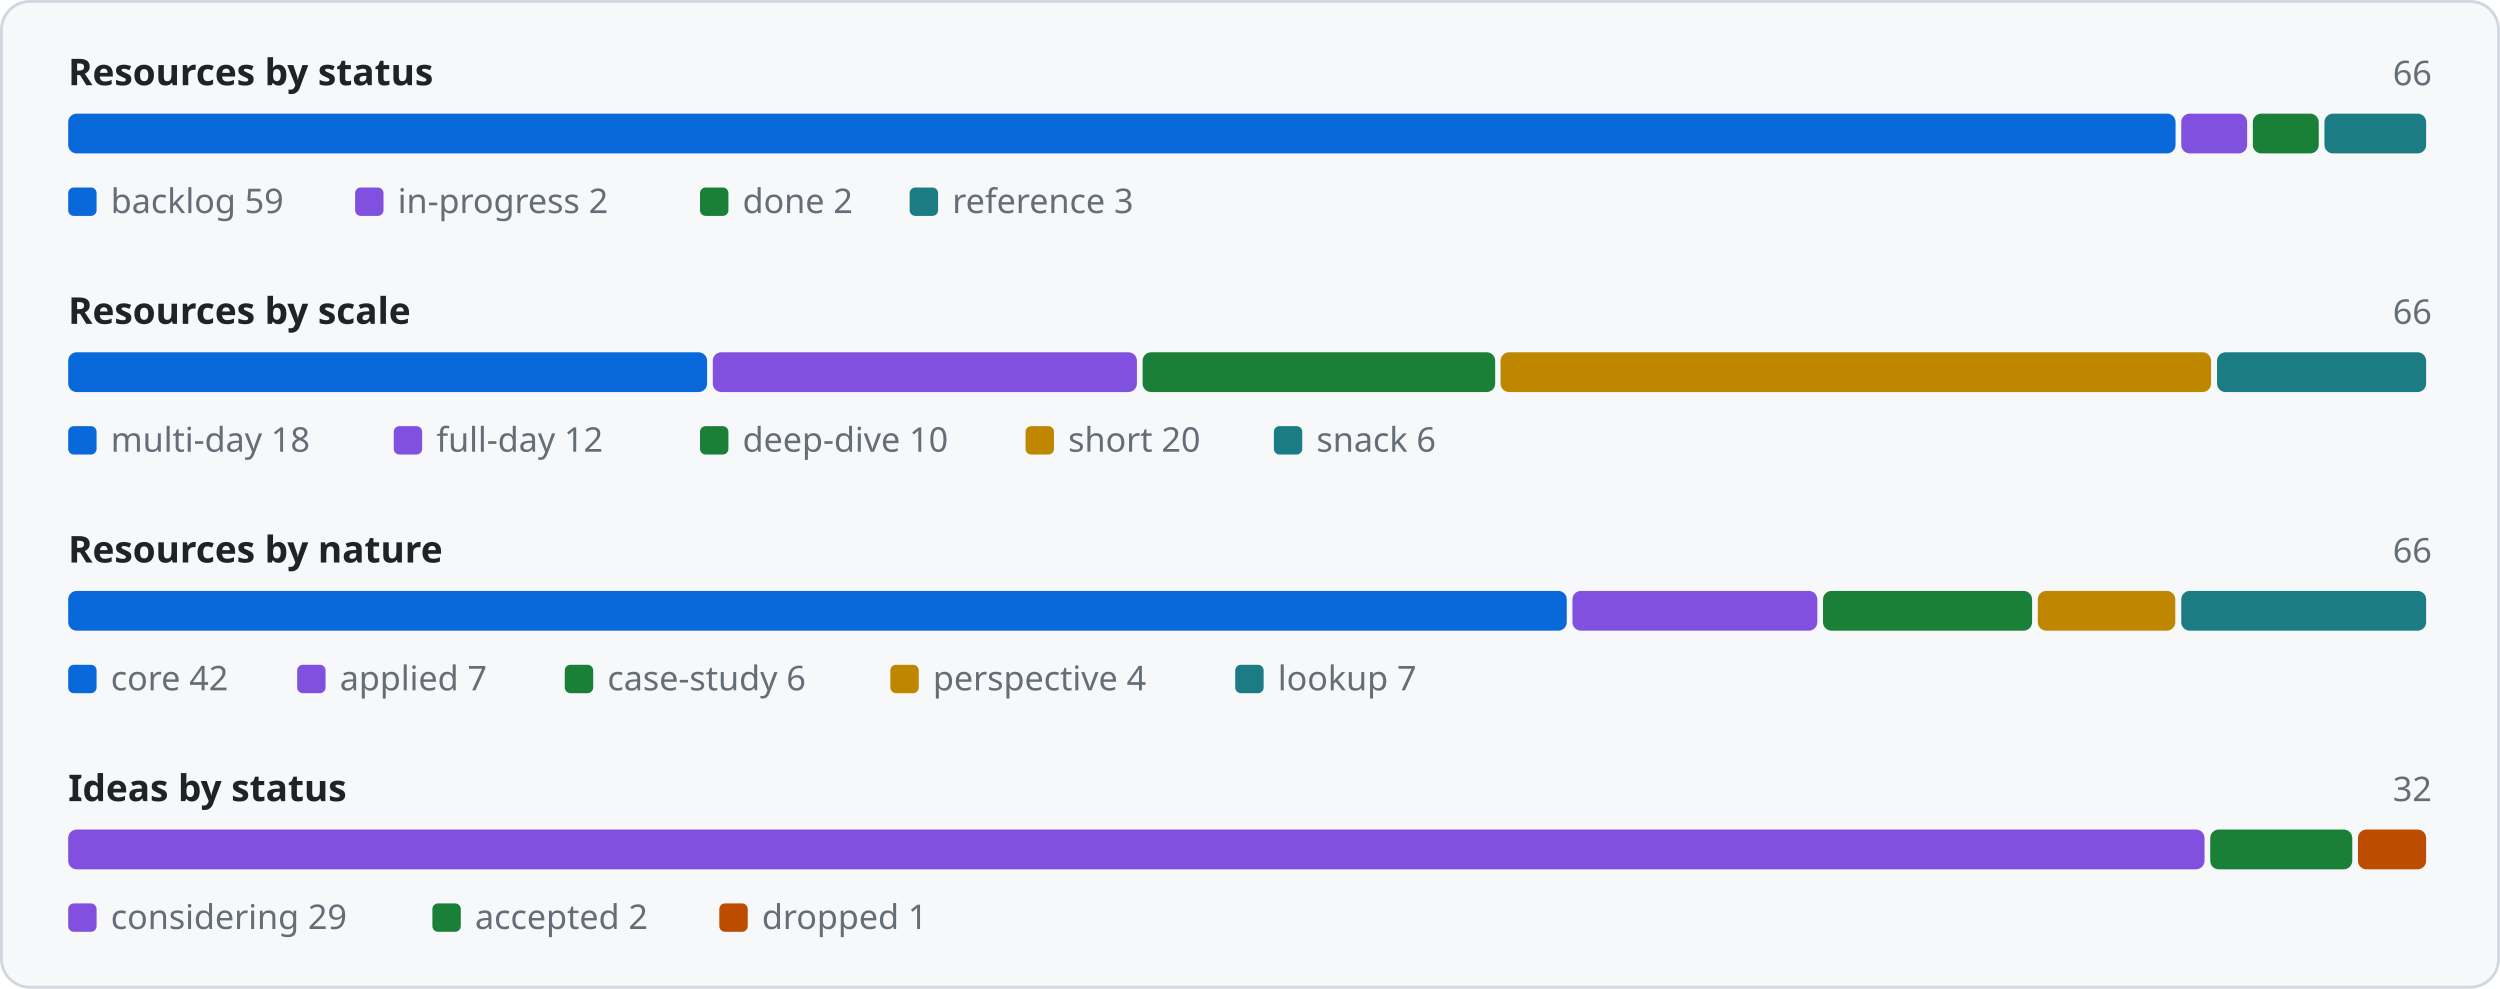
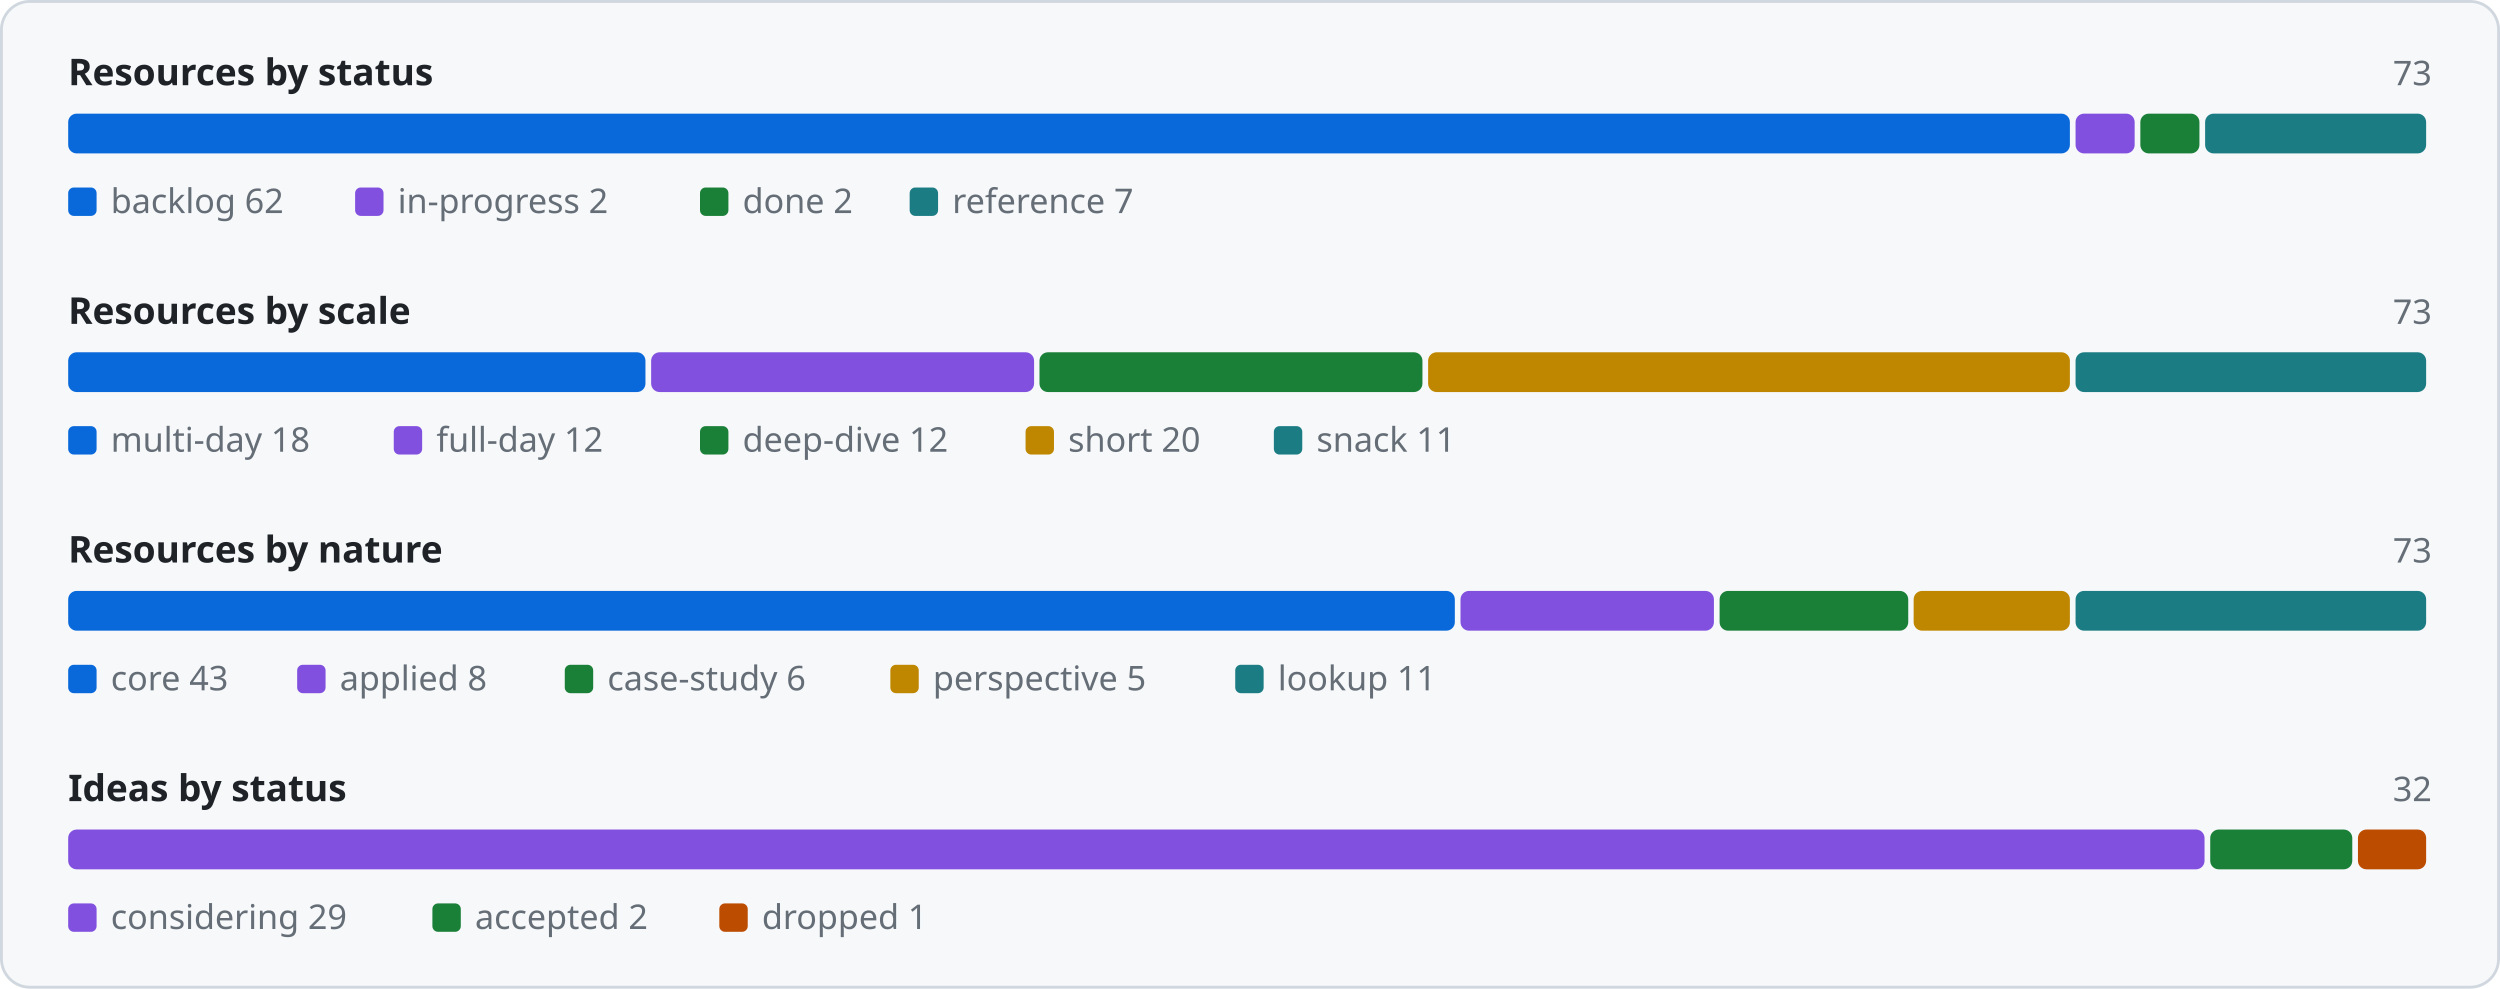
<svg xmlns="http://www.w3.org/2000/svg" width="880" height="348" viewBox="0 0 880 348" font-family="-apple-system, BlinkMacSystemFont, 'Segoe UI', 'Noto Sans', Helvetica, Arial, sans-serif">
  <rect x="0.5" y="0.5" width="879" height="347" rx="10" fill="#f6f8fa" stroke="#d0d7de" />
  <text x="24" y="30" fill="#1f2328" font-size="13" font-weight="600" text-anchor="start">Resources by status</text>
-   <text x="856" y="30" fill="#656d76" font-size="12" font-weight="400" text-anchor="end">66</text>
-   <rect x="24.0" y="40" width="741.8" height="14" rx="3" fill="#0969da" />
-   <rect x="767.8" y="40" width="23.2" height="14" rx="3" fill="#8250df" />
-   <rect x="793.0" y="40" width="23.2" height="14" rx="3" fill="#1a7f37" />
-   <rect x="818.2" y="40" width="35.8" height="14" rx="3" fill="#1b7c83" />
+   <text x="856" y="30" fill="#656d76" font-size="12" font-weight="400" text-anchor="end">73</text>
+   <rect x="24.0" y="40" width="704.6" height="14" rx="3" fill="#0969da" />
+   <rect x="730.6" y="40" width="20.8" height="14" rx="3" fill="#8250df" />
+   <rect x="753.4" y="40" width="20.8" height="14" rx="3" fill="#1a7f37" />
+   <rect x="776.2" y="40" width="77.8" height="14" rx="3" fill="#1b7c83" />
  <rect x="24" y="66" width="10" height="10" rx="2" fill="#0969da" />
-   <text x="39" y="75" fill="#656d76" font-size="12" font-weight="400" text-anchor="start">backlog 59</text>
+   <text x="39" y="75" fill="#656d76" font-size="12" font-weight="400" text-anchor="start">backlog 62</text>
  <rect x="125" y="66" width="10" height="10" rx="2" fill="#8250df" />
  <text x="140" y="75" fill="#656d76" font-size="12" font-weight="400" text-anchor="start">in-progress 2</text>
  <rect x="246.4" y="66" width="10" height="10" rx="2" fill="#1a7f37" />
  <text x="261.4" y="75" fill="#656d76" font-size="12" font-weight="400" text-anchor="start">done 2</text>
  <rect x="320.2" y="66" width="10" height="10" rx="2" fill="#1b7c83" />
-   <text x="335.2" y="75" fill="#656d76" font-size="12" font-weight="400" text-anchor="start">reference 3</text>
+   <text x="335.2" y="75" fill="#656d76" font-size="12" font-weight="400" text-anchor="start">reference 7</text>
  <text x="24" y="114" fill="#1f2328" font-size="13" font-weight="600" text-anchor="start">Resources by scale</text>
-   <text x="856" y="114" fill="#656d76" font-size="12" font-weight="400" text-anchor="end">66</text>
-   <rect x="24.0" y="124" width="224.9" height="14" rx="3" fill="#0969da" />
-   <rect x="250.9" y="124" width="149.3" height="14" rx="3" fill="#8250df" />
-   <rect x="402.2" y="124" width="124.1" height="14" rx="3" fill="#1a7f37" />
-   <rect x="528.2" y="124" width="250.1" height="14" rx="3" fill="#bf8700" />
-   <rect x="780.4" y="124" width="73.6" height="14" rx="3" fill="#1b7c83" />
+   <text x="856" y="114" fill="#656d76" font-size="12" font-weight="400" text-anchor="end">73</text>
+   <rect x="24.0" y="124" width="203.2" height="14" rx="3" fill="#0969da" />
+   <rect x="229.2" y="124" width="134.8" height="14" rx="3" fill="#8250df" />
+   <rect x="365.9" y="124" width="134.8" height="14" rx="3" fill="#1a7f37" />
+   <rect x="502.7" y="124" width="225.9" height="14" rx="3" fill="#bf8700" />
+   <rect x="730.6" y="124" width="123.4" height="14" rx="3" fill="#1b7c83" />
  <rect x="24" y="150" width="10" height="10" rx="2" fill="#0969da" />
  <text x="39" y="159" fill="#656d76" font-size="12" font-weight="400" text-anchor="start">multi-day 18</text>
  <rect x="138.6" y="150" width="10" height="10" rx="2" fill="#8250df" />
  <text x="153.6" y="159" fill="#656d76" font-size="12" font-weight="400" text-anchor="start">full-day 12</text>
  <rect x="246.4" y="150" width="10" height="10" rx="2" fill="#1a7f37" />
-   <text x="261.4" y="159" fill="#656d76" font-size="12" font-weight="400" text-anchor="start">deep-dive 10</text>
+   <text x="261.4" y="159" fill="#656d76" font-size="12" font-weight="400" text-anchor="start">deep-dive 12</text>
  <rect x="361" y="150" width="10" height="10" rx="2" fill="#bf8700" />
  <text x="376" y="159" fill="#656d76" font-size="12" font-weight="400" text-anchor="start">short 20</text>
  <rect x="448.4" y="150" width="10" height="10" rx="2" fill="#1b7c83" />
-   <text x="463.4" y="159" fill="#656d76" font-size="12" font-weight="400" text-anchor="start">snack 6</text>
+   <text x="463.4" y="159" fill="#656d76" font-size="12" font-weight="400" text-anchor="start">snack 11</text>
  <text x="24" y="198" fill="#1f2328" font-size="13" font-weight="600" text-anchor="start">Resources by nature</text>
-   <text x="856" y="198" fill="#656d76" font-size="12" font-weight="400" text-anchor="end">66</text>
-   <rect x="24.0" y="208" width="527.5" height="14" rx="3" fill="#0969da" />
-   <rect x="553.5" y="208" width="86.2" height="14" rx="3" fill="#8250df" />
-   <rect x="641.7" y="208" width="73.6" height="14" rx="3" fill="#1a7f37" />
-   <rect x="717.3" y="208" width="48.4" height="14" rx="3" fill="#bf8700" />
-   <rect x="767.8" y="208" width="86.2" height="14" rx="3" fill="#1b7c83" />
+   <text x="856" y="198" fill="#656d76" font-size="12" font-weight="400" text-anchor="end">73</text>
+   <rect x="24.0" y="208" width="488.1" height="14" rx="3" fill="#0969da" />
+   <rect x="514.1" y="208" width="89.2" height="14" rx="3" fill="#8250df" />
+   <rect x="605.3" y="208" width="66.4" height="14" rx="3" fill="#1a7f37" />
+   <rect x="673.6" y="208" width="55" height="14" rx="3" fill="#bf8700" />
+   <rect x="730.6" y="208" width="123.4" height="14" rx="3" fill="#1b7c83" />
  <rect x="24" y="234" width="10" height="10" rx="2" fill="#0969da" />
-   <text x="39" y="243" fill="#656d76" font-size="12" font-weight="400" text-anchor="start">core 42</text>
+   <text x="39" y="243" fill="#656d76" font-size="12" font-weight="400" text-anchor="start">core 43</text>
  <rect x="104.6" y="234" width="10" height="10" rx="2" fill="#8250df" />
-   <text x="119.6" y="243" fill="#656d76" font-size="12" font-weight="400" text-anchor="start">applied 7</text>
+   <text x="119.6" y="243" fill="#656d76" font-size="12" font-weight="400" text-anchor="start">applied 8</text>
  <rect x="198.8" y="234" width="10" height="10" rx="2" fill="#1a7f37" />
  <text x="213.8" y="243" fill="#656d76" font-size="12" font-weight="400" text-anchor="start">case-study 6</text>
  <rect x="313.4" y="234" width="10" height="10" rx="2" fill="#bf8700" />
-   <text x="328.4" y="243" fill="#656d76" font-size="12" font-weight="400" text-anchor="start">perspective 4</text>
+   <text x="328.4" y="243" fill="#656d76" font-size="12" font-weight="400" text-anchor="start">perspective 5</text>
  <rect x="434.8" y="234" width="10" height="10" rx="2" fill="#1b7c83" />
-   <text x="449.8" y="243" fill="#656d76" font-size="12" font-weight="400" text-anchor="start">lookup 7</text>
+   <text x="449.8" y="243" fill="#656d76" font-size="12" font-weight="400" text-anchor="start">lookup 11</text>
  <text x="24" y="282" fill="#1f2328" font-size="13" font-weight="600" text-anchor="start">Ideas by status</text>
  <text x="856" y="282" fill="#656d76" font-size="12" font-weight="400" text-anchor="end">32</text>
  <rect x="24.0" y="292" width="752" height="14" rx="3" fill="#8250df" />
  <rect x="778.0" y="292" width="50" height="14" rx="3" fill="#1a7f37" />
  <rect x="830.0" y="292" width="24" height="14" rx="3" fill="#bc4c00" />
  <rect x="24" y="318" width="10" height="10" rx="2" fill="#8250df" />
  <text x="39" y="327" fill="#656d76" font-size="12" font-weight="400" text-anchor="start">considering 29</text>
  <rect x="152.2" y="318" width="10" height="10" rx="2" fill="#1a7f37" />
  <text x="167.2" y="327" fill="#656d76" font-size="12" font-weight="400" text-anchor="start">accepted 2</text>
  <rect x="253.2" y="318" width="10" height="10" rx="2" fill="#bc4c00" />
  <text x="268.2" y="327" fill="#656d76" font-size="12" font-weight="400" text-anchor="start">dropped 1</text>
</svg>
